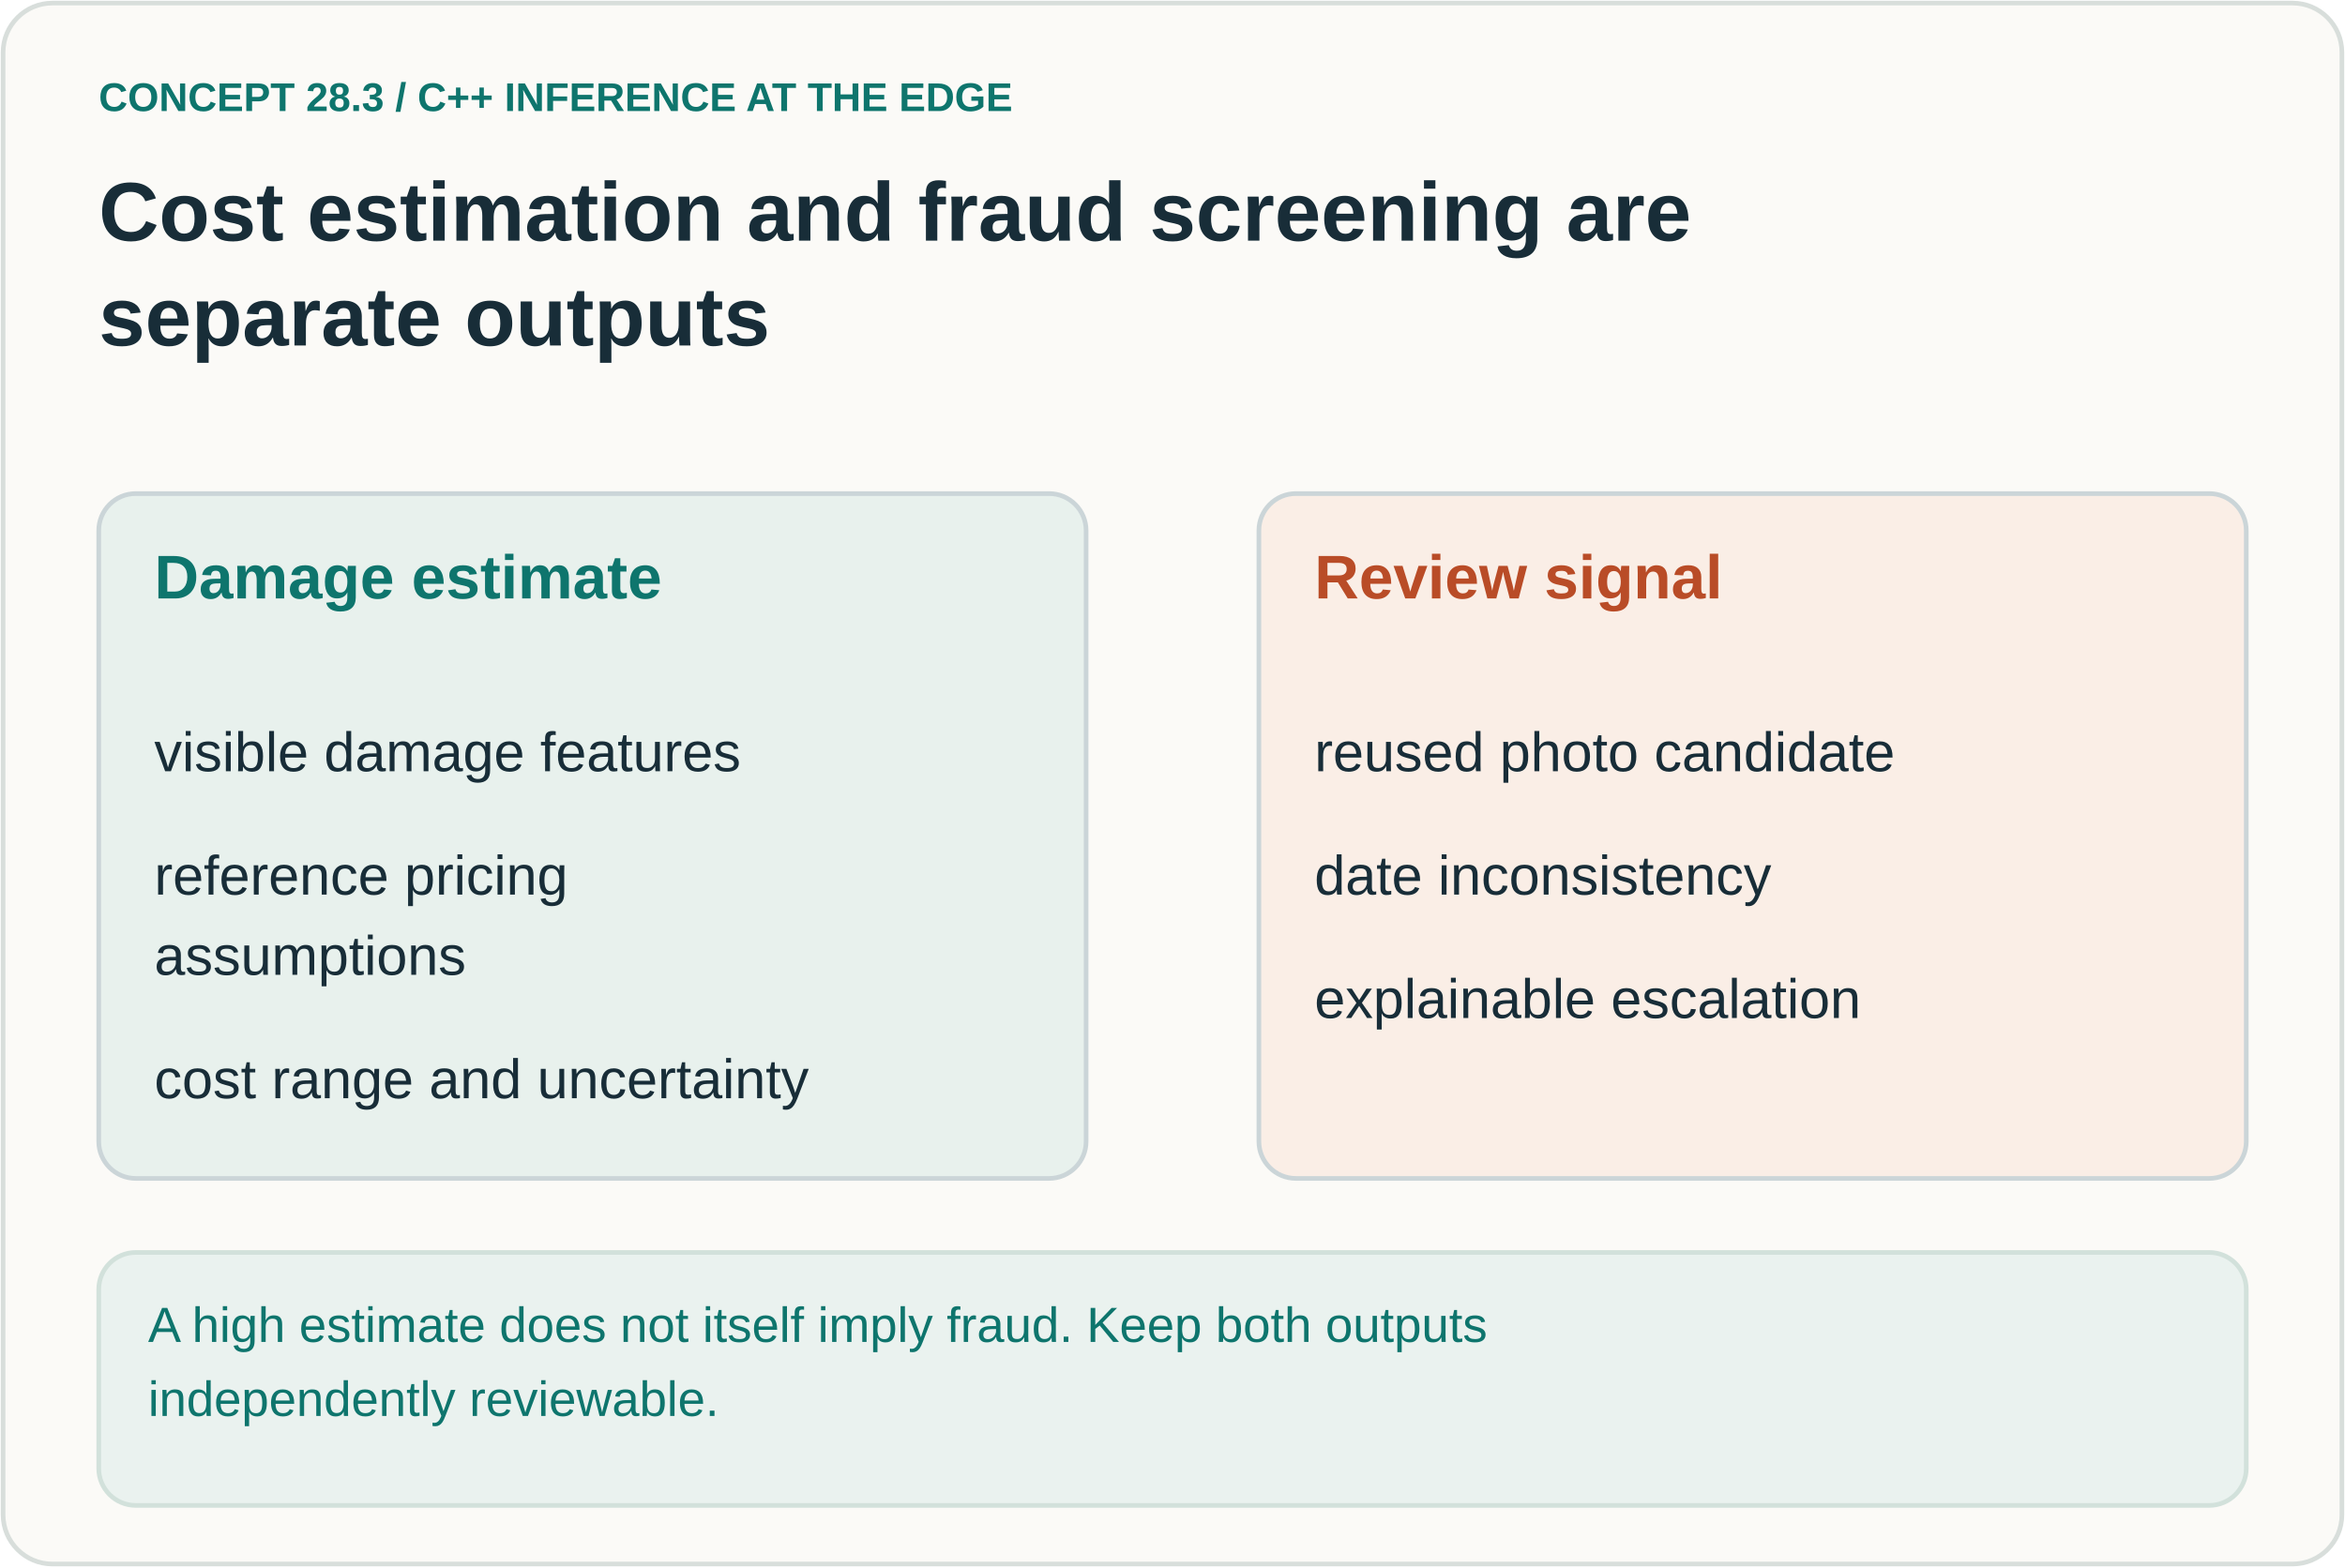
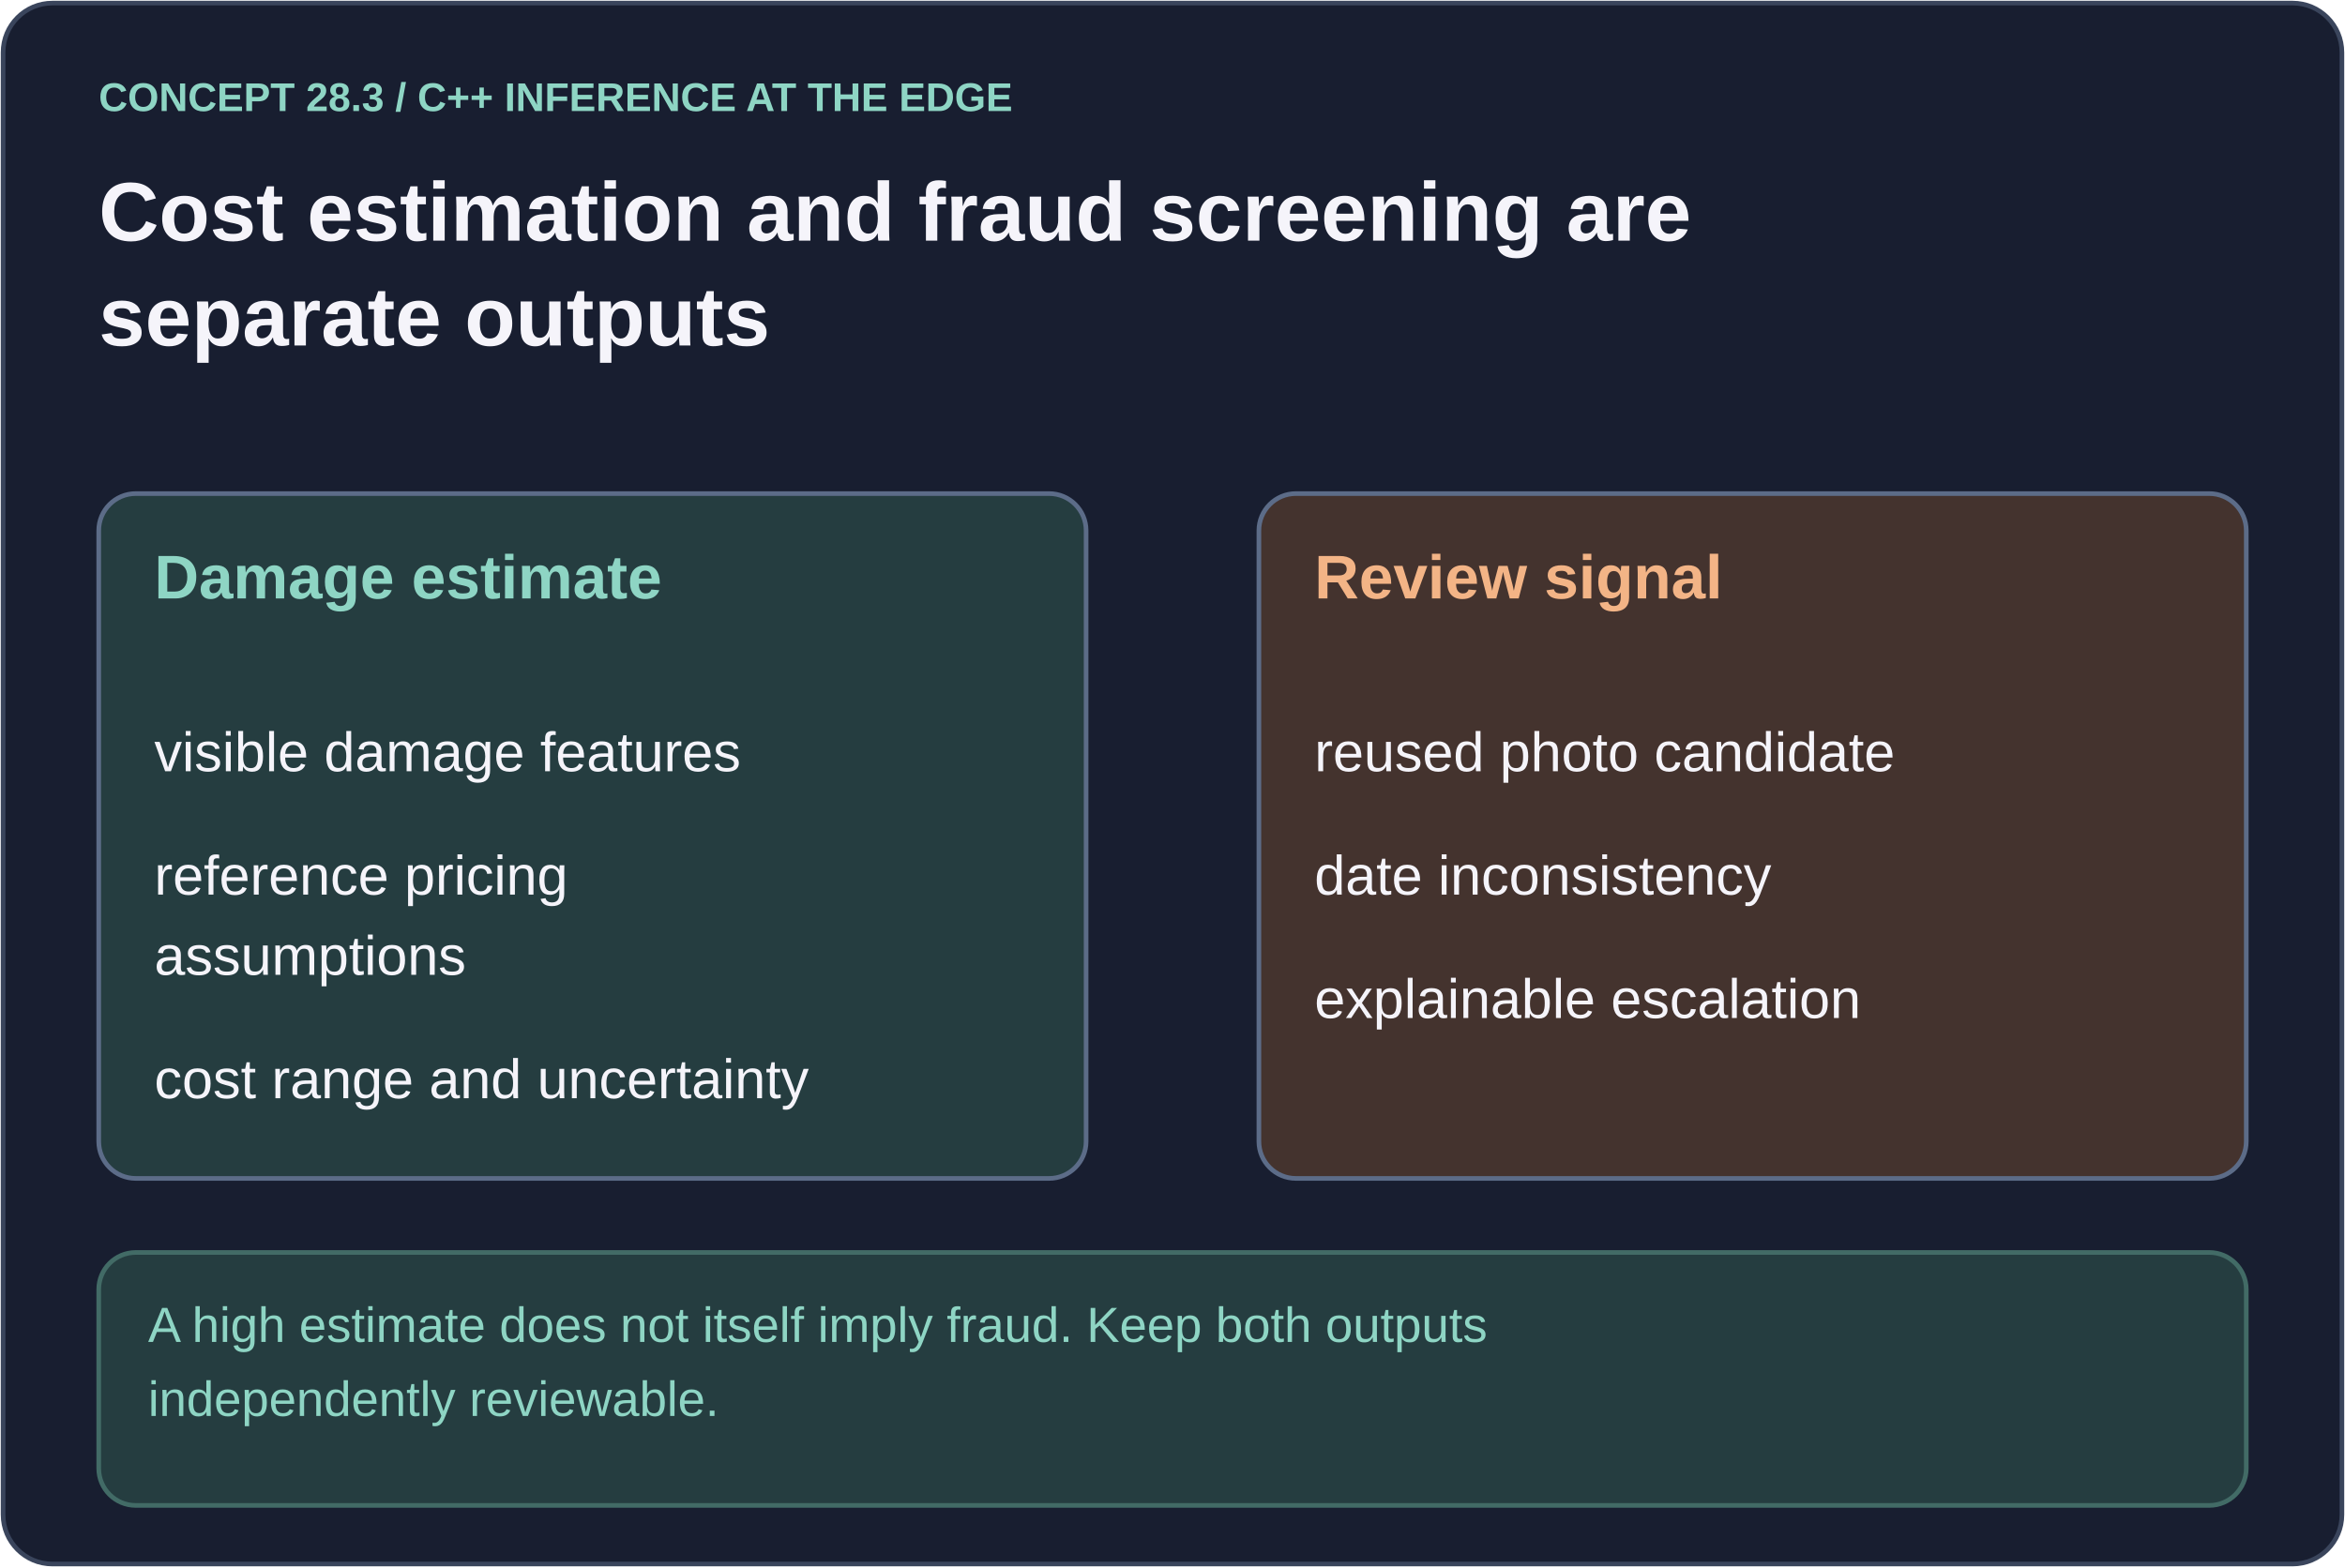
<svg xmlns="http://www.w3.org/2000/svg" width="760" height="508" viewBox="0 0 760 508" role="img" aria-labelledby="title desc">
  <defs>
    <marker id="arrow" viewBox="0 0 10 10" refX="9" refY="5" markerWidth="6" markerHeight="6" orient="auto-start-reverse">
      <path d="M0 0 L10 5 L0 10 Z" fill="#738993" />
    </marker>
  </defs>
  <g font-family="Arial, Helvetica, sans-serif">
-     <rect x="1" y="1" width="758" height="506" rx="16" fill="#fbfaf7" stroke="#d8dedb" stroke-width="1.5" />
-     <text x="32" y="36" font-size="13" fill="#0e756d" font-weight="700" text-anchor="start">CONCEPT 28.3  /  C++ INFERENCE AT THE EDGE</text>
-     <text x="32" y="78" font-size="27" fill="#182d38" font-weight="600" text-anchor="start">Cost estimation and fraud screening are</text>
-     <text x="32" y="112" font-size="27" fill="#182d38" font-weight="600" text-anchor="start">separate outputs</text>
-     <rect x="32" y="160" width="320" height="222" rx="12" fill="#e8f1ed" stroke="#cbd5d8" stroke-width="1.5" />
-     <text x="50" y="194" font-size="20" fill="#0e756d" font-weight="600" text-anchor="start">Damage estimate</text>
-     <text x="50" y="250" font-size="18" fill="#182d38" font-weight="400" text-anchor="start">visible damage features</text>
-     <text x="50" y="290" font-size="18" fill="#182d38" font-weight="400" text-anchor="start">reference pricing</text>
-     <text x="50" y="316" font-size="18" fill="#182d38" font-weight="400" text-anchor="start">assumptions</text>
-     <text x="50" y="356" font-size="18" fill="#182d38" font-weight="400" text-anchor="start">cost range and uncertainty</text>
-     <rect x="408" y="160" width="320" height="222" rx="12" fill="#faeee6" stroke="#cbd5d8" stroke-width="1.5" />
-     <text x="426" y="194" font-size="20" fill="#b94c27" font-weight="600" text-anchor="start">Review signal</text>
-     <text x="426" y="250" font-size="18" fill="#182d38" font-weight="400" text-anchor="start">reused photo candidate</text>
-     <text x="426" y="290" font-size="18" fill="#182d38" font-weight="400" text-anchor="start">date inconsistency</text>
-     <text x="426" y="330" font-size="18" fill="#182d38" font-weight="400" text-anchor="start">explainable escalation</text>
-     <rect x="32" y="406" width="696" height="82" rx="12" fill="#eaf2ef" stroke="#d2e1db" stroke-width="1.5" />
-     <text x="48" y="435" font-size="16" fill="#0e756d" font-weight="400" text-anchor="start">A high estimate does not itself imply fraud. Keep both outputs</text>
-     <text x="48" y="459" font-size="16" fill="#0e756d" font-weight="400" text-anchor="start">independently reviewable.</text>
+     <rect x="1" y="1" width="758" height="506" rx="16" fill="#181e30" stroke="#3a455c" stroke-width="1.5" />
+     <text x="32" y="36" font-size="13" fill="#8ed5c4" font-weight="700" text-anchor="start">CONCEPT 28.3  /  C++ INFERENCE AT THE EDGE</text>
+     <text x="32" y="78" font-size="27" fill="#f5f4fa" font-weight="600" text-anchor="start">Cost estimation and fraud screening are</text>
+     <text x="32" y="112" font-size="27" fill="#f5f4fa" font-weight="600" text-anchor="start">separate outputs</text>
+     <rect x="32" y="160" width="320" height="222" rx="12" fill="#253d40" stroke="#5c6c88" stroke-width="1.5" />
+     <text x="50" y="194" font-size="20" fill="#8ed5c4" font-weight="600" text-anchor="start">Damage estimate</text>
+     <text x="50" y="250" font-size="18" fill="#f5f4fa" font-weight="400" text-anchor="start">visible damage features</text>
+     <text x="50" y="290" font-size="18" fill="#f5f4fa" font-weight="400" text-anchor="start">reference pricing</text>
+     <text x="50" y="316" font-size="18" fill="#f5f4fa" font-weight="400" text-anchor="start">assumptions</text>
+     <text x="50" y="356" font-size="18" fill="#f5f4fa" font-weight="400" text-anchor="start">cost range and uncertainty</text>
+     <rect x="408" y="160" width="320" height="222" rx="12" fill="#44332e" stroke="#5c6c88" stroke-width="1.5" />
+     <text x="426" y="194" font-size="20" fill="#f3b486" font-weight="600" text-anchor="start">Review signal</text>
+     <text x="426" y="250" font-size="18" fill="#f5f4fa" font-weight="400" text-anchor="start">reused photo candidate</text>
+     <text x="426" y="290" font-size="18" fill="#f5f4fa" font-weight="400" text-anchor="start">date inconsistency</text>
+     <text x="426" y="330" font-size="18" fill="#f5f4fa" font-weight="400" text-anchor="start">explainable escalation</text>
+     <rect x="32" y="406" width="696" height="82" rx="12" fill="#253d40" stroke="#426b66" stroke-width="1.5" />
+     <text x="48" y="435" font-size="16" fill="#8ed5c4" font-weight="400" text-anchor="start">A high estimate does not itself imply fraud. Keep both outputs</text>
+     <text x="48" y="459" font-size="16" fill="#8ed5c4" font-weight="400" text-anchor="start">independently reviewable.</text>
  </g>
</svg>
